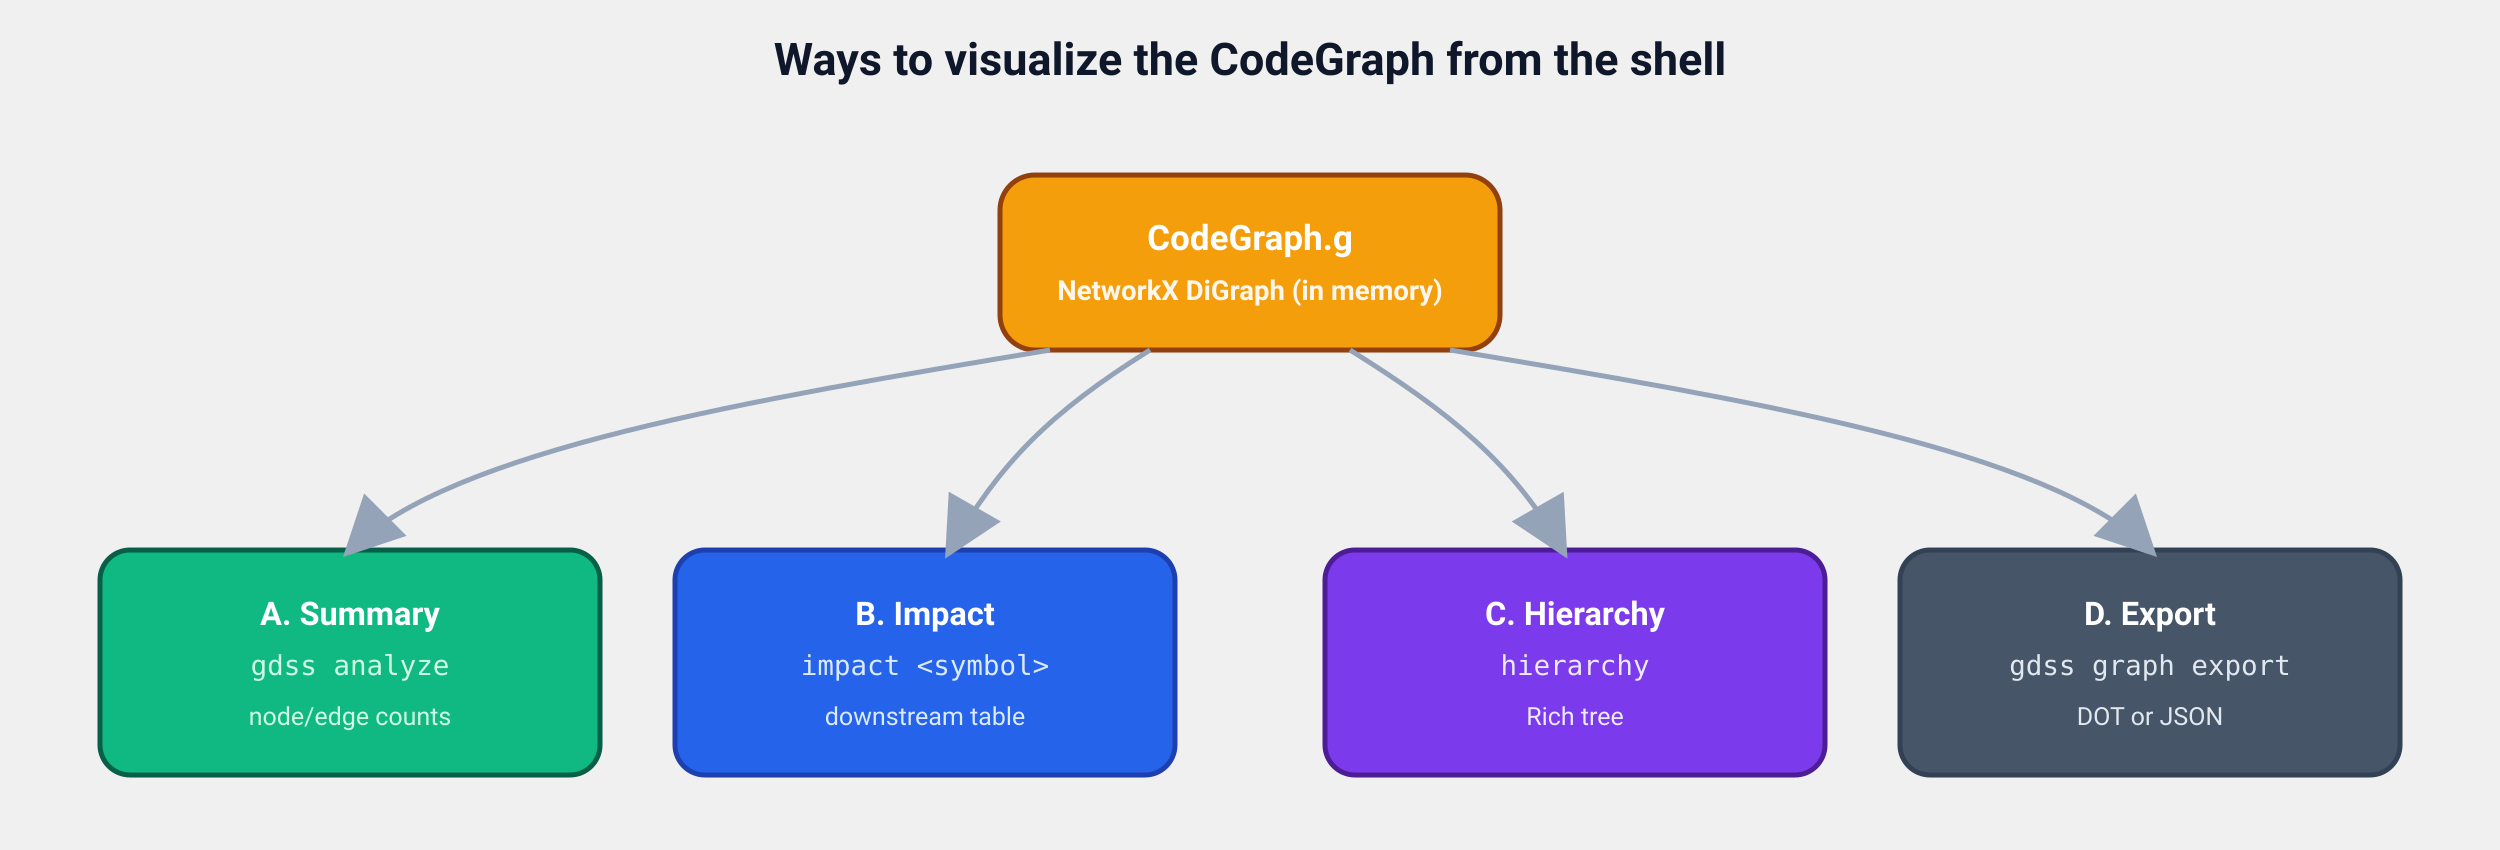
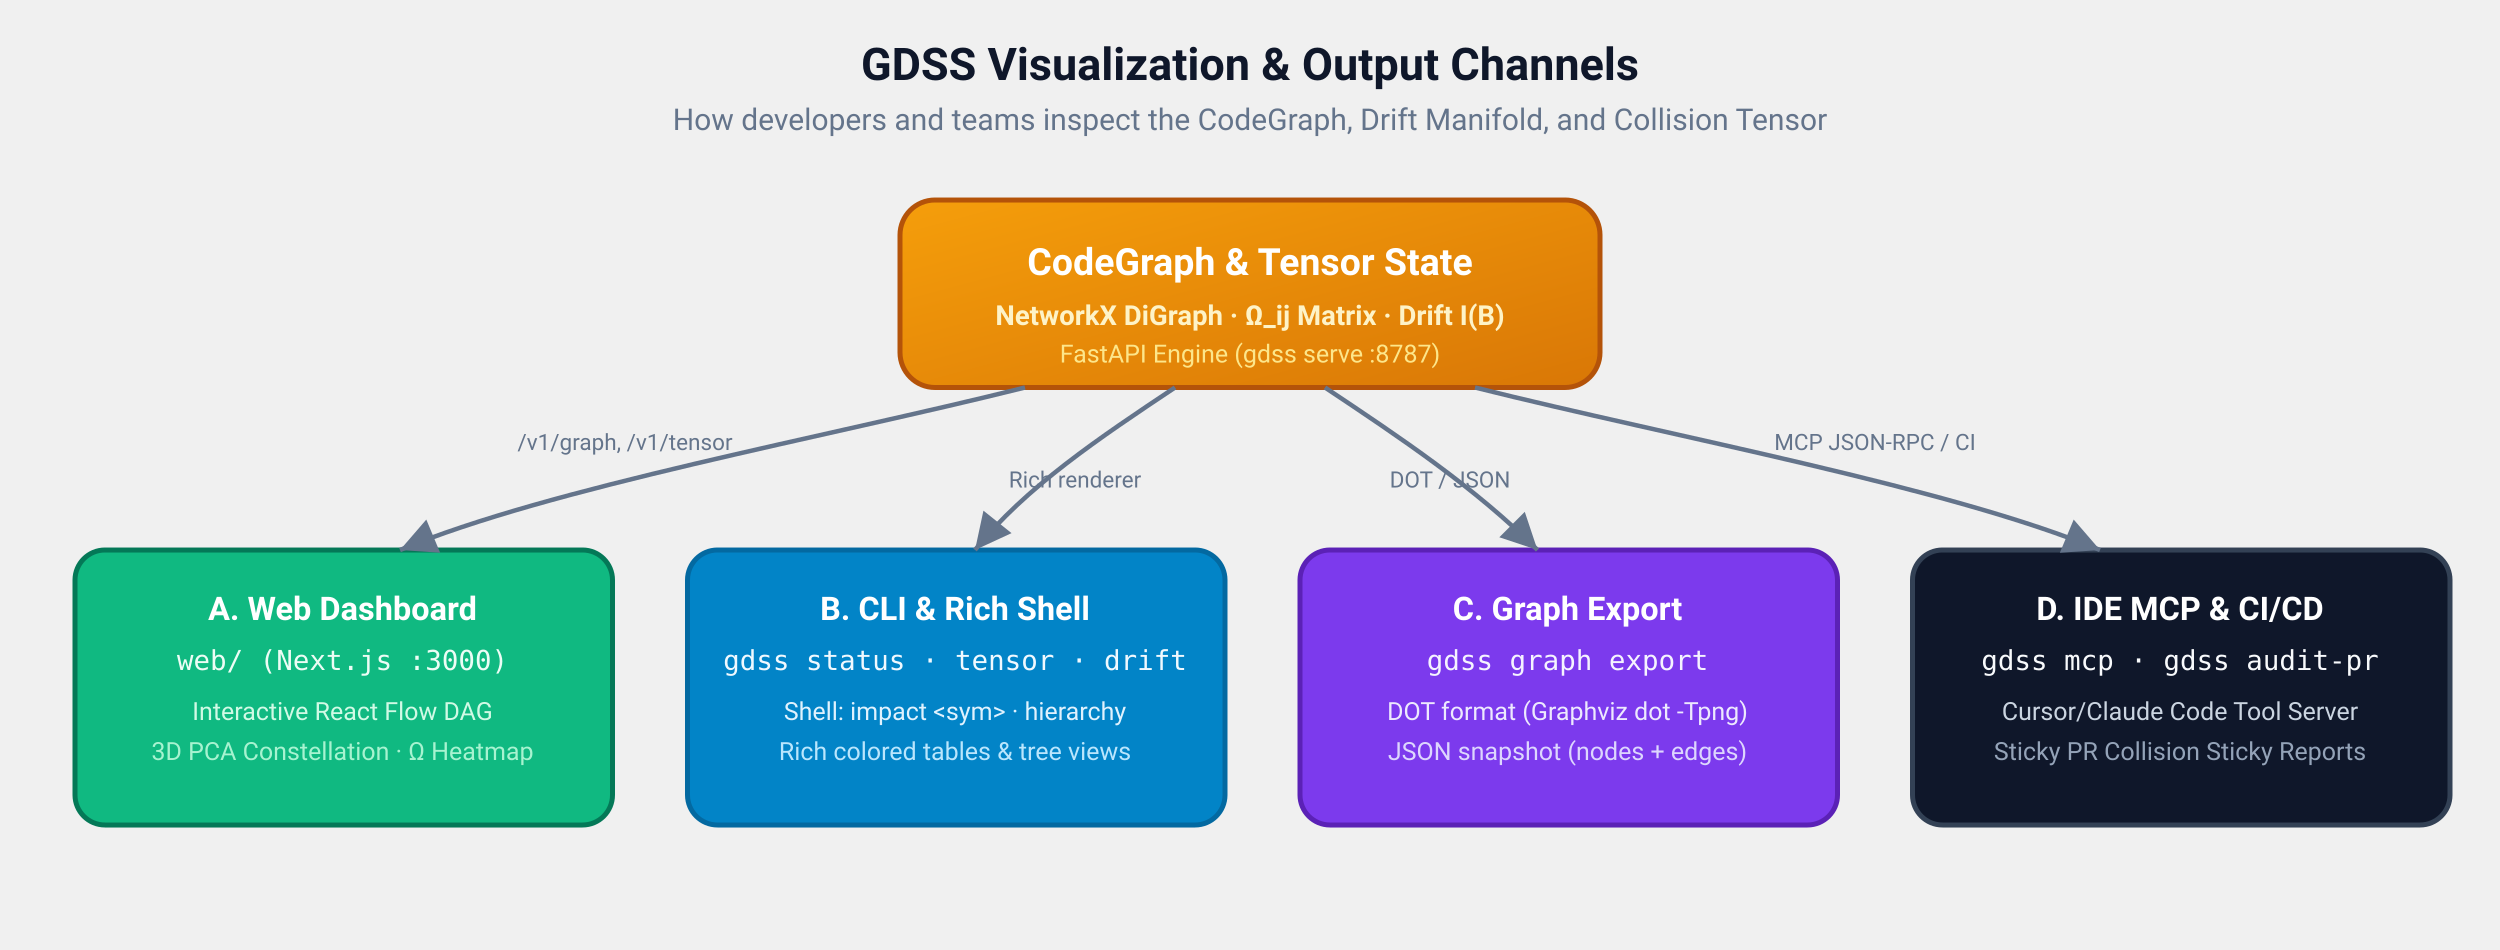
- <svg xmlns="http://www.w3.org/2000/svg" viewBox="0 0 1000 340" width="100%" height="340">
+ <svg xmlns="http://www.w3.org/2000/svg" viewBox="0 0 1000 380" width="100%" height="380">
  <defs>
-     <marker id="arrowV" markerWidth="12" markerHeight="12" refX="10" refY="6" orient="auto">
-       <path d="M0,0 L12,6 L0,12 z" fill="#94a3b8" />
+     <marker id="arrowV" markerWidth="10" markerHeight="10" refX="8" refY="5" orient="auto">
+       <path d="M0,1 L8,5 L0,9 z" fill="#64748b" />
    </marker>
+     <linearGradient id="grad-core" x1="0%" y1="0%" x2="100%" y2="100%">
+       <stop offset="0%" stop-color="#f59e0b" />
+       <stop offset="100%" stop-color="#d97706" />
+     </linearGradient>
  </defs>
-   <text x="500" y="30" text-anchor="middle" fill="#0f172a" font-family="Segoe UI, Roboto, Arial, sans-serif" font-weight="700" font-size="18">Ways to visualize the CodeGraph from the shell</text>
-   <rect x="400" y="70" width="200" height="70" rx="14" fill="#f59e0b" stroke="#92400e" stroke-width="2" />
-   <text x="500" y="100" text-anchor="middle" fill="#ffffff" font-family="Segoe UI, Roboto, Arial, sans-serif" font-weight="700" font-size="14">CodeGraph.g</text>
-   <text x="500" y="120" text-anchor="middle" fill="#fff7ed" font-family="Segoe UI, Roboto, Arial, sans-serif" font-weight="600" font-size="11">NetworkX DiGraph (in memory)</text>
-   <rect x="40" y="220" width="200" height="90" rx="12" fill="#10b981" stroke="#065f46" stroke-width="2" />
-   <text x="140" y="250" text-anchor="middle" fill="#ffffff" font-family="Segoe UI, Roboto, Arial, sans-serif" font-weight="700" font-size="13">A. Summary</text>
-   <text x="140" y="270" text-anchor="middle" fill="#d1fae5" font-family="Consolas, monospace" font-size="11">gdss analyze</text>
-   <text x="140" y="290" text-anchor="middle" fill="#d1fae5" font-family="Segoe UI, Roboto, Arial, sans-serif" font-size="10">node/edge counts</text>
-   <rect x="270" y="220" width="200" height="90" rx="12" fill="#2563eb" stroke="#1e40af" stroke-width="2" />
-   <text x="370" y="250" text-anchor="middle" fill="#ffffff" font-family="Segoe UI, Roboto, Arial, sans-serif" font-weight="700" font-size="13">B. Impact</text>
-   <text x="370" y="270" text-anchor="middle" fill="#dbeafe" font-family="Consolas, monospace" font-size="11">impact &lt;symbol&gt;</text>
-   <text x="370" y="290" text-anchor="middle" fill="#dbeafe" font-family="Segoe UI, Roboto, Arial, sans-serif" font-size="10">downstream table</text>
-   <rect x="530" y="220" width="200" height="90" rx="12" fill="#7c3aed" stroke="#4c1d95" stroke-width="2" />
-   <text x="630" y="250" text-anchor="middle" fill="#ffffff" font-family="Segoe UI, Roboto, Arial, sans-serif" font-weight="700" font-size="13">C. Hierarchy</text>
-   <text x="630" y="270" text-anchor="middle" fill="#ede9fe" font-family="Consolas, monospace" font-size="11">hierarchy</text>
-   <text x="630" y="290" text-anchor="middle" fill="#ede9fe" font-family="Segoe UI, Roboto, Arial, sans-serif" font-size="10">Rich tree</text>
-   <rect x="760" y="220" width="200" height="90" rx="12" fill="#475569" stroke="#334155" stroke-width="2" />
-   <text x="860" y="250" text-anchor="middle" fill="#ffffff" font-family="Segoe UI, Roboto, Arial, sans-serif" font-weight="700" font-size="13">D. Export</text>
-   <text x="860" y="270" text-anchor="middle" fill="#e2e8f0" font-family="Consolas, monospace" font-size="11">gdss graph export</text>
-   <text x="860" y="290" text-anchor="middle" fill="#e2e8f0" font-family="Segoe UI, Roboto, Arial, sans-serif" font-size="10">DOT or JSON</text>
-   <path d="M420,140 C300,160 180,180 140,220" fill="none" stroke="#94a3b8" stroke-width="2" marker-end="url(#arrowV)" />
-   <path d="M460,140 C420,165 400,185 380,220" fill="none" stroke="#94a3b8" stroke-width="2" marker-end="url(#arrowV)" />
-   <path d="M540,140 C580,165 605,185 625,220" fill="none" stroke="#94a3b8" stroke-width="2" marker-end="url(#arrowV)" />
-   <path d="M580,140 C700,160 820,180 860,220" fill="none" stroke="#94a3b8" stroke-width="2" marker-end="url(#arrowV)" />
+   <text x="500" y="32" text-anchor="middle" fill="#0f172a" font-family="Segoe UI, Roboto, Arial, sans-serif" font-weight="700" font-size="18">GDSS Visualization &amp; Output Channels</text>
+   <text x="500" y="52" text-anchor="middle" fill="#64748b" font-family="Segoe UI, Roboto, Arial, sans-serif" font-size="12">How developers and teams inspect the CodeGraph, Drift Manifold, and Collision Tensor</text>
+   <rect x="360" y="80" width="280" height="75" rx="14" fill="url(#grad-core)" stroke="#b45309" stroke-width="2" />
+   <text x="500" y="110" text-anchor="middle" fill="#ffffff" font-family="Segoe UI, Roboto, Arial, sans-serif" font-weight="700" font-size="15">CodeGraph &amp; Tensor State</text>
+   <text x="500" y="130" text-anchor="middle" fill="#fef3c7" font-family="Segoe UI, Roboto, Arial, sans-serif" font-weight="600" font-size="11">NetworkX DiGraph · Ω_ij Matrix · Drift I(B)</text>
+   <text x="500" y="145" text-anchor="middle" fill="#fde68a" font-family="Segoe UI, Roboto, Arial, sans-serif" font-size="10">FastAPI Engine (gdss serve :8787)</text>
+   <rect x="30" y="220" width="215" height="110" rx="12" fill="#10b981" stroke="#047857" stroke-width="2" />
+   <text x="137" y="248" text-anchor="middle" fill="#ffffff" font-family="Segoe UI, Roboto, Arial, sans-serif" font-weight="700" font-size="13">A. Web Dashboard</text>
+   <text x="137" y="268" text-anchor="middle" fill="#ecfdf5" font-family="Consolas, monospace" font-size="11">web/ (Next.js :3000)</text>
+   <text x="137" y="288" text-anchor="middle" fill="#d1fae5" font-family="Segoe UI, Roboto, Arial, sans-serif" font-size="10">Interactive React Flow DAG</text>
+   <text x="137" y="304" text-anchor="middle" fill="#a7f3d0" font-family="Segoe UI, Roboto, Arial, sans-serif" font-size="10">3D PCA Constellation · Ω Heatmap</text>
+   <rect x="275" y="220" width="215" height="110" rx="12" fill="#0284c7" stroke="#0369a1" stroke-width="2" />
+   <text x="382" y="248" text-anchor="middle" fill="#ffffff" font-family="Segoe UI, Roboto, Arial, sans-serif" font-weight="700" font-size="13">B. CLI &amp; Rich Shell</text>
+   <text x="382" y="268" text-anchor="middle" fill="#f0f9ff" font-family="Consolas, monospace" font-size="11">gdss status · tensor · drift</text>
+   <text x="382" y="288" text-anchor="middle" fill="#e0f2fe" font-family="Segoe UI, Roboto, Arial, sans-serif" font-size="10">Shell: impact &lt;sym&gt; · hierarchy</text>
+   <text x="382" y="304" text-anchor="middle" fill="#bae6fd" font-family="Segoe UI, Roboto, Arial, sans-serif" font-size="10">Rich colored tables &amp; tree views</text>
+   <rect x="520" y="220" width="215" height="110" rx="12" fill="#7c3aed" stroke="#5b21b6" stroke-width="2" />
+   <text x="627" y="248" text-anchor="middle" fill="#ffffff" font-family="Segoe UI, Roboto, Arial, sans-serif" font-weight="700" font-size="13">C. Graph Export</text>
+   <text x="627" y="268" text-anchor="middle" fill="#f5f3ff" font-family="Consolas, monospace" font-size="11">gdss graph export</text>
+   <text x="627" y="288" text-anchor="middle" fill="#ede9fe" font-family="Segoe UI, Roboto, Arial, sans-serif" font-size="10">DOT format (Graphviz dot -Tpng)</text>
+   <text x="627" y="304" text-anchor="middle" fill="#ddd6fe" font-family="Segoe UI, Roboto, Arial, sans-serif" font-size="10">JSON snapshot (nodes + edges)</text>
+   <rect x="765" y="220" width="215" height="110" rx="12" fill="#0f172a" stroke="#334155" stroke-width="2" />
+   <text x="872" y="248" text-anchor="middle" fill="#ffffff" font-family="Segoe UI, Roboto, Arial, sans-serif" font-weight="700" font-size="13">D. IDE MCP &amp; CI/CD</text>
+   <text x="872" y="268" text-anchor="middle" fill="#f8fafc" font-family="Consolas, monospace" font-size="11">gdss mcp · gdss audit-pr</text>
+   <text x="872" y="288" text-anchor="middle" fill="#cbd5e1" font-family="Segoe UI, Roboto, Arial, sans-serif" font-size="10">Cursor/Claude Code Tool Server</text>
+   <text x="872" y="304" text-anchor="middle" fill="#94a3b8" font-family="Segoe UI, Roboto, Arial, sans-serif" font-size="10">Sticky PR Collision Sticky Reports</text>
+   <path d="M410,155 C330,175 220,195 160,220" fill="none" stroke="#64748b" stroke-width="1.8" marker-end="url(#arrowV)" />
+   <path d="M470,155 C440,175 410,195 390,220" fill="none" stroke="#64748b" stroke-width="1.8" marker-end="url(#arrowV)" />
+   <path d="M530,155 C560,175 590,195 615,220" fill="none" stroke="#64748b" stroke-width="1.8" marker-end="url(#arrowV)" />
+   <path d="M590,155 C670,175 780,195 840,220" fill="none" stroke="#64748b" stroke-width="1.8" marker-end="url(#arrowV)" />
+   <text x="250" y="180" fill="#64748b" font-family="Segoe UI, Roboto, Arial, sans-serif" font-size="9" text-anchor="middle">/v1/graph, /v1/tensor</text>
+   <text x="430" y="195" fill="#64748b" font-family="Segoe UI, Roboto, Arial, sans-serif" font-size="9" text-anchor="middle">Rich renderer</text>
+   <text x="580" y="195" fill="#64748b" font-family="Segoe UI, Roboto, Arial, sans-serif" font-size="9" text-anchor="middle">DOT / JSON</text>
+   <text x="750" y="180" fill="#64748b" font-family="Segoe UI, Roboto, Arial, sans-serif" font-size="9" text-anchor="middle">MCP JSON-RPC / CI</text>
</svg>
